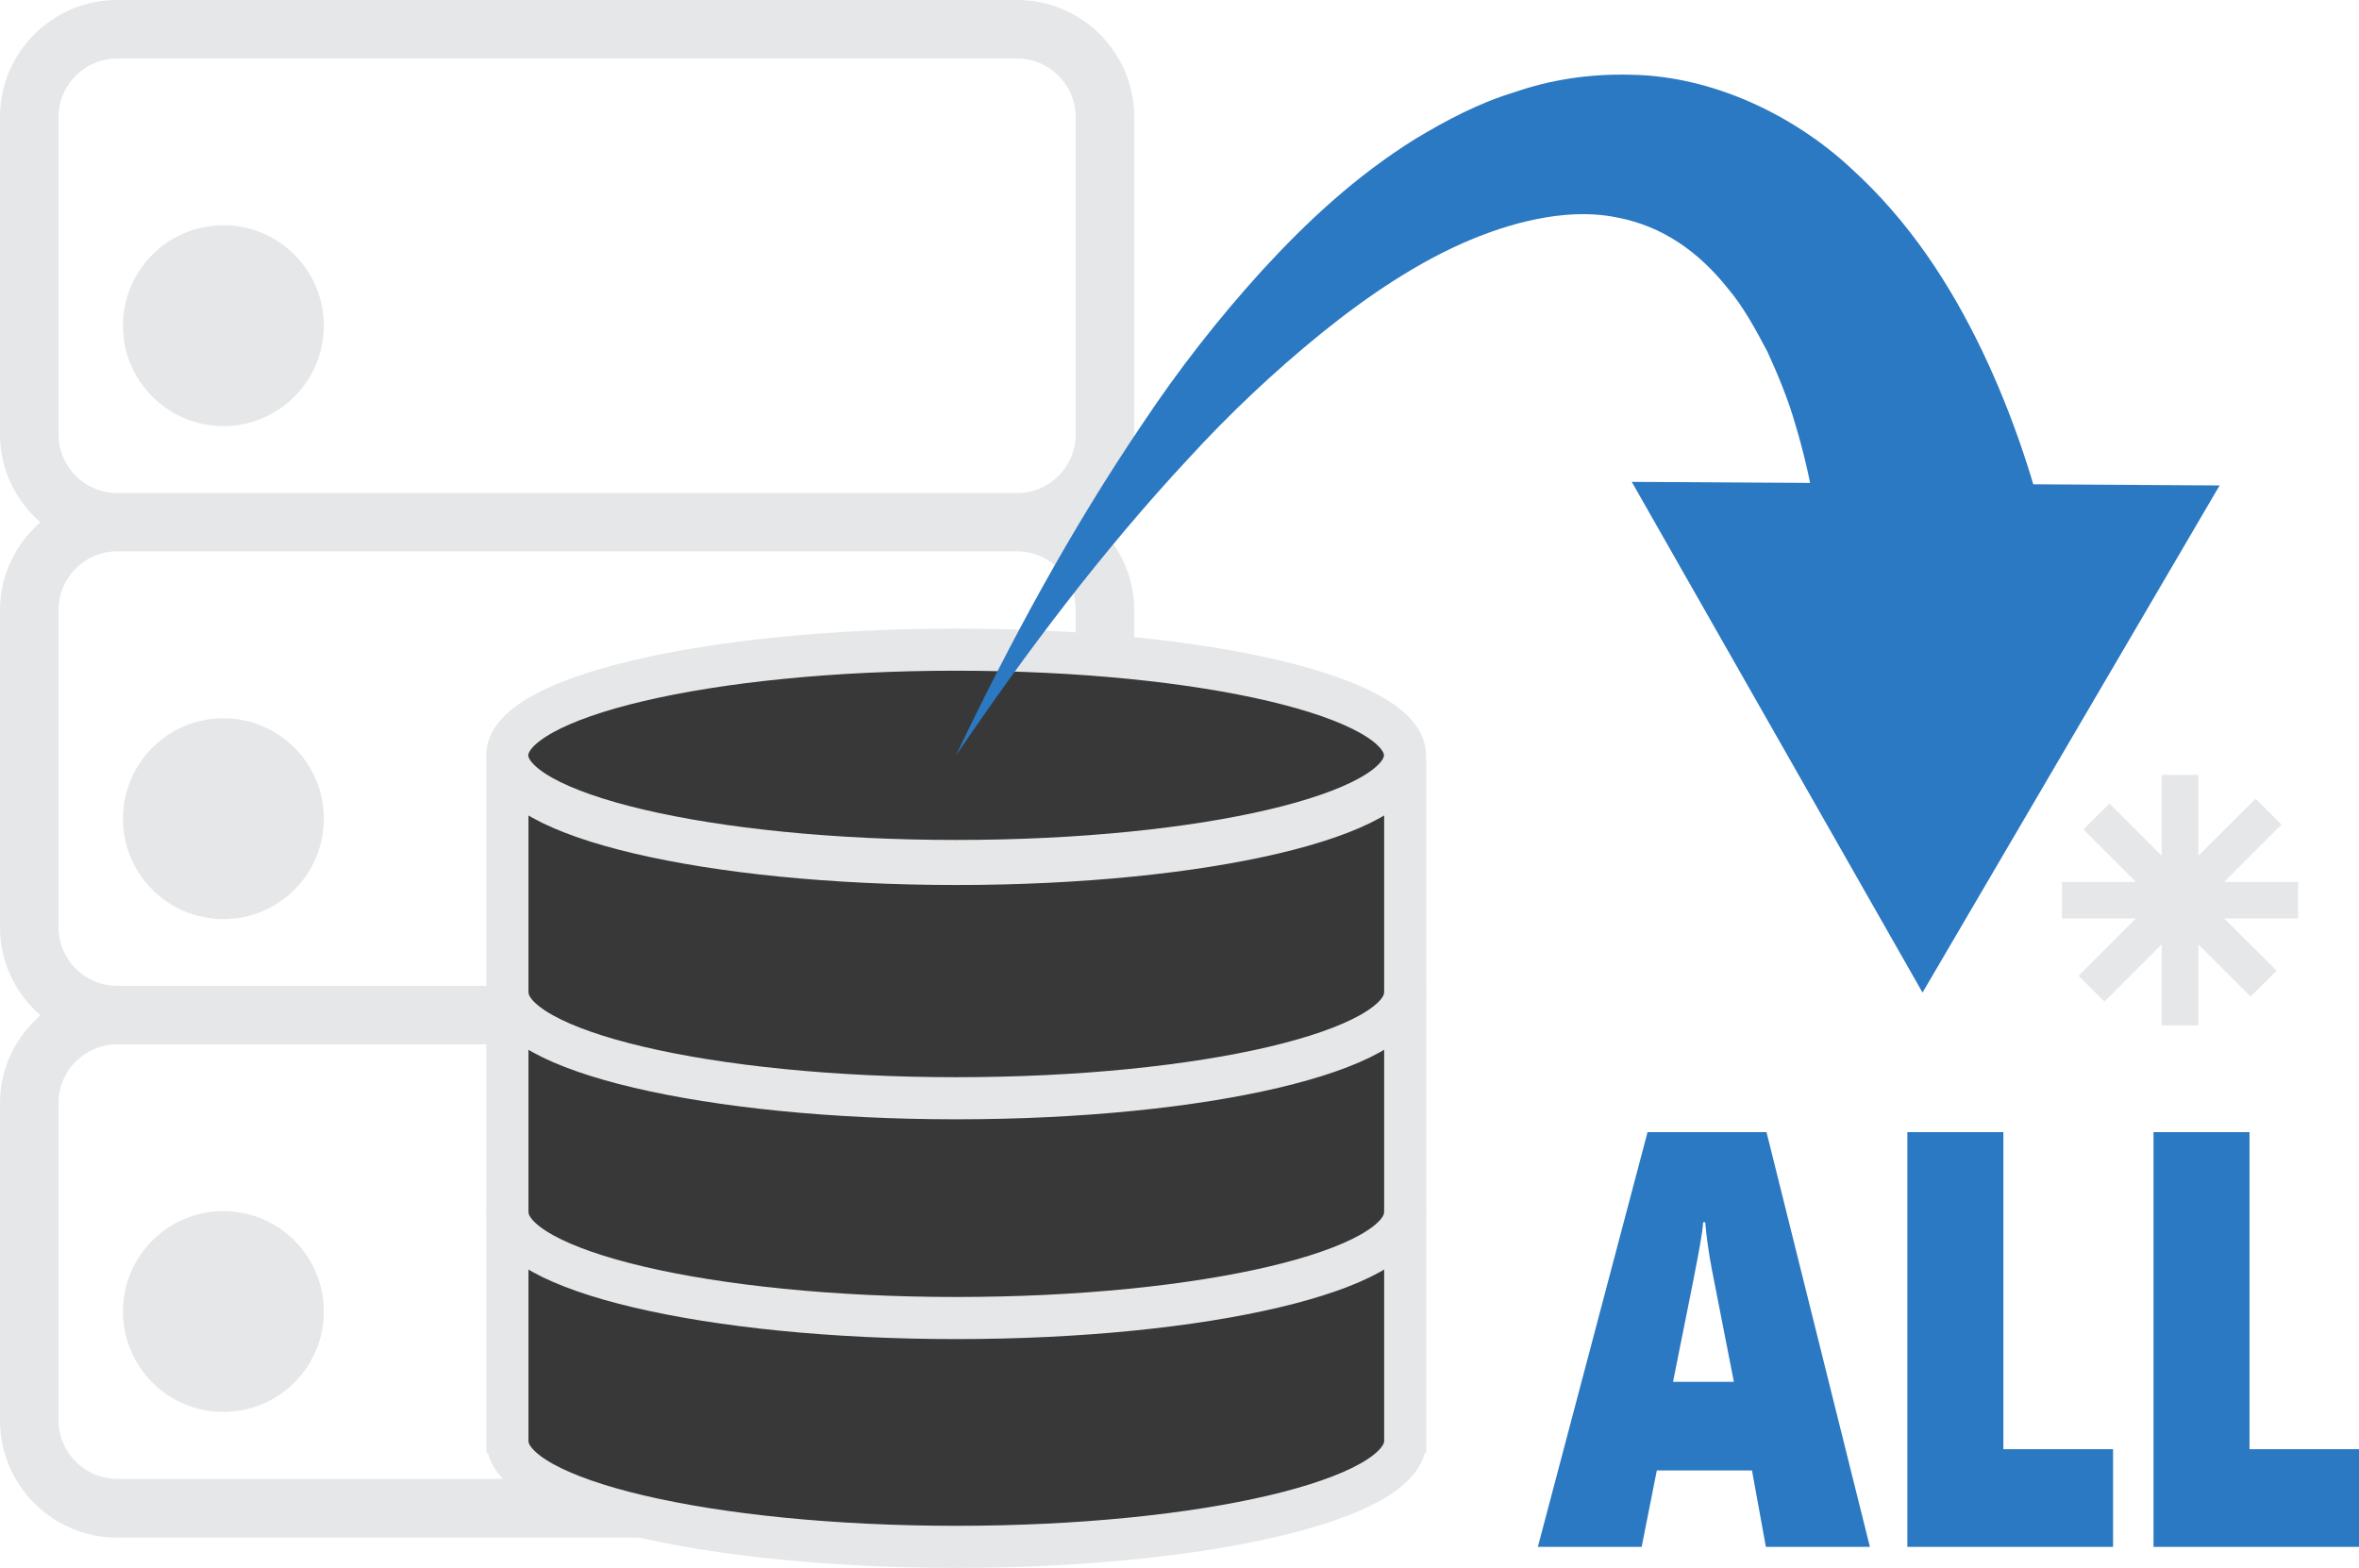
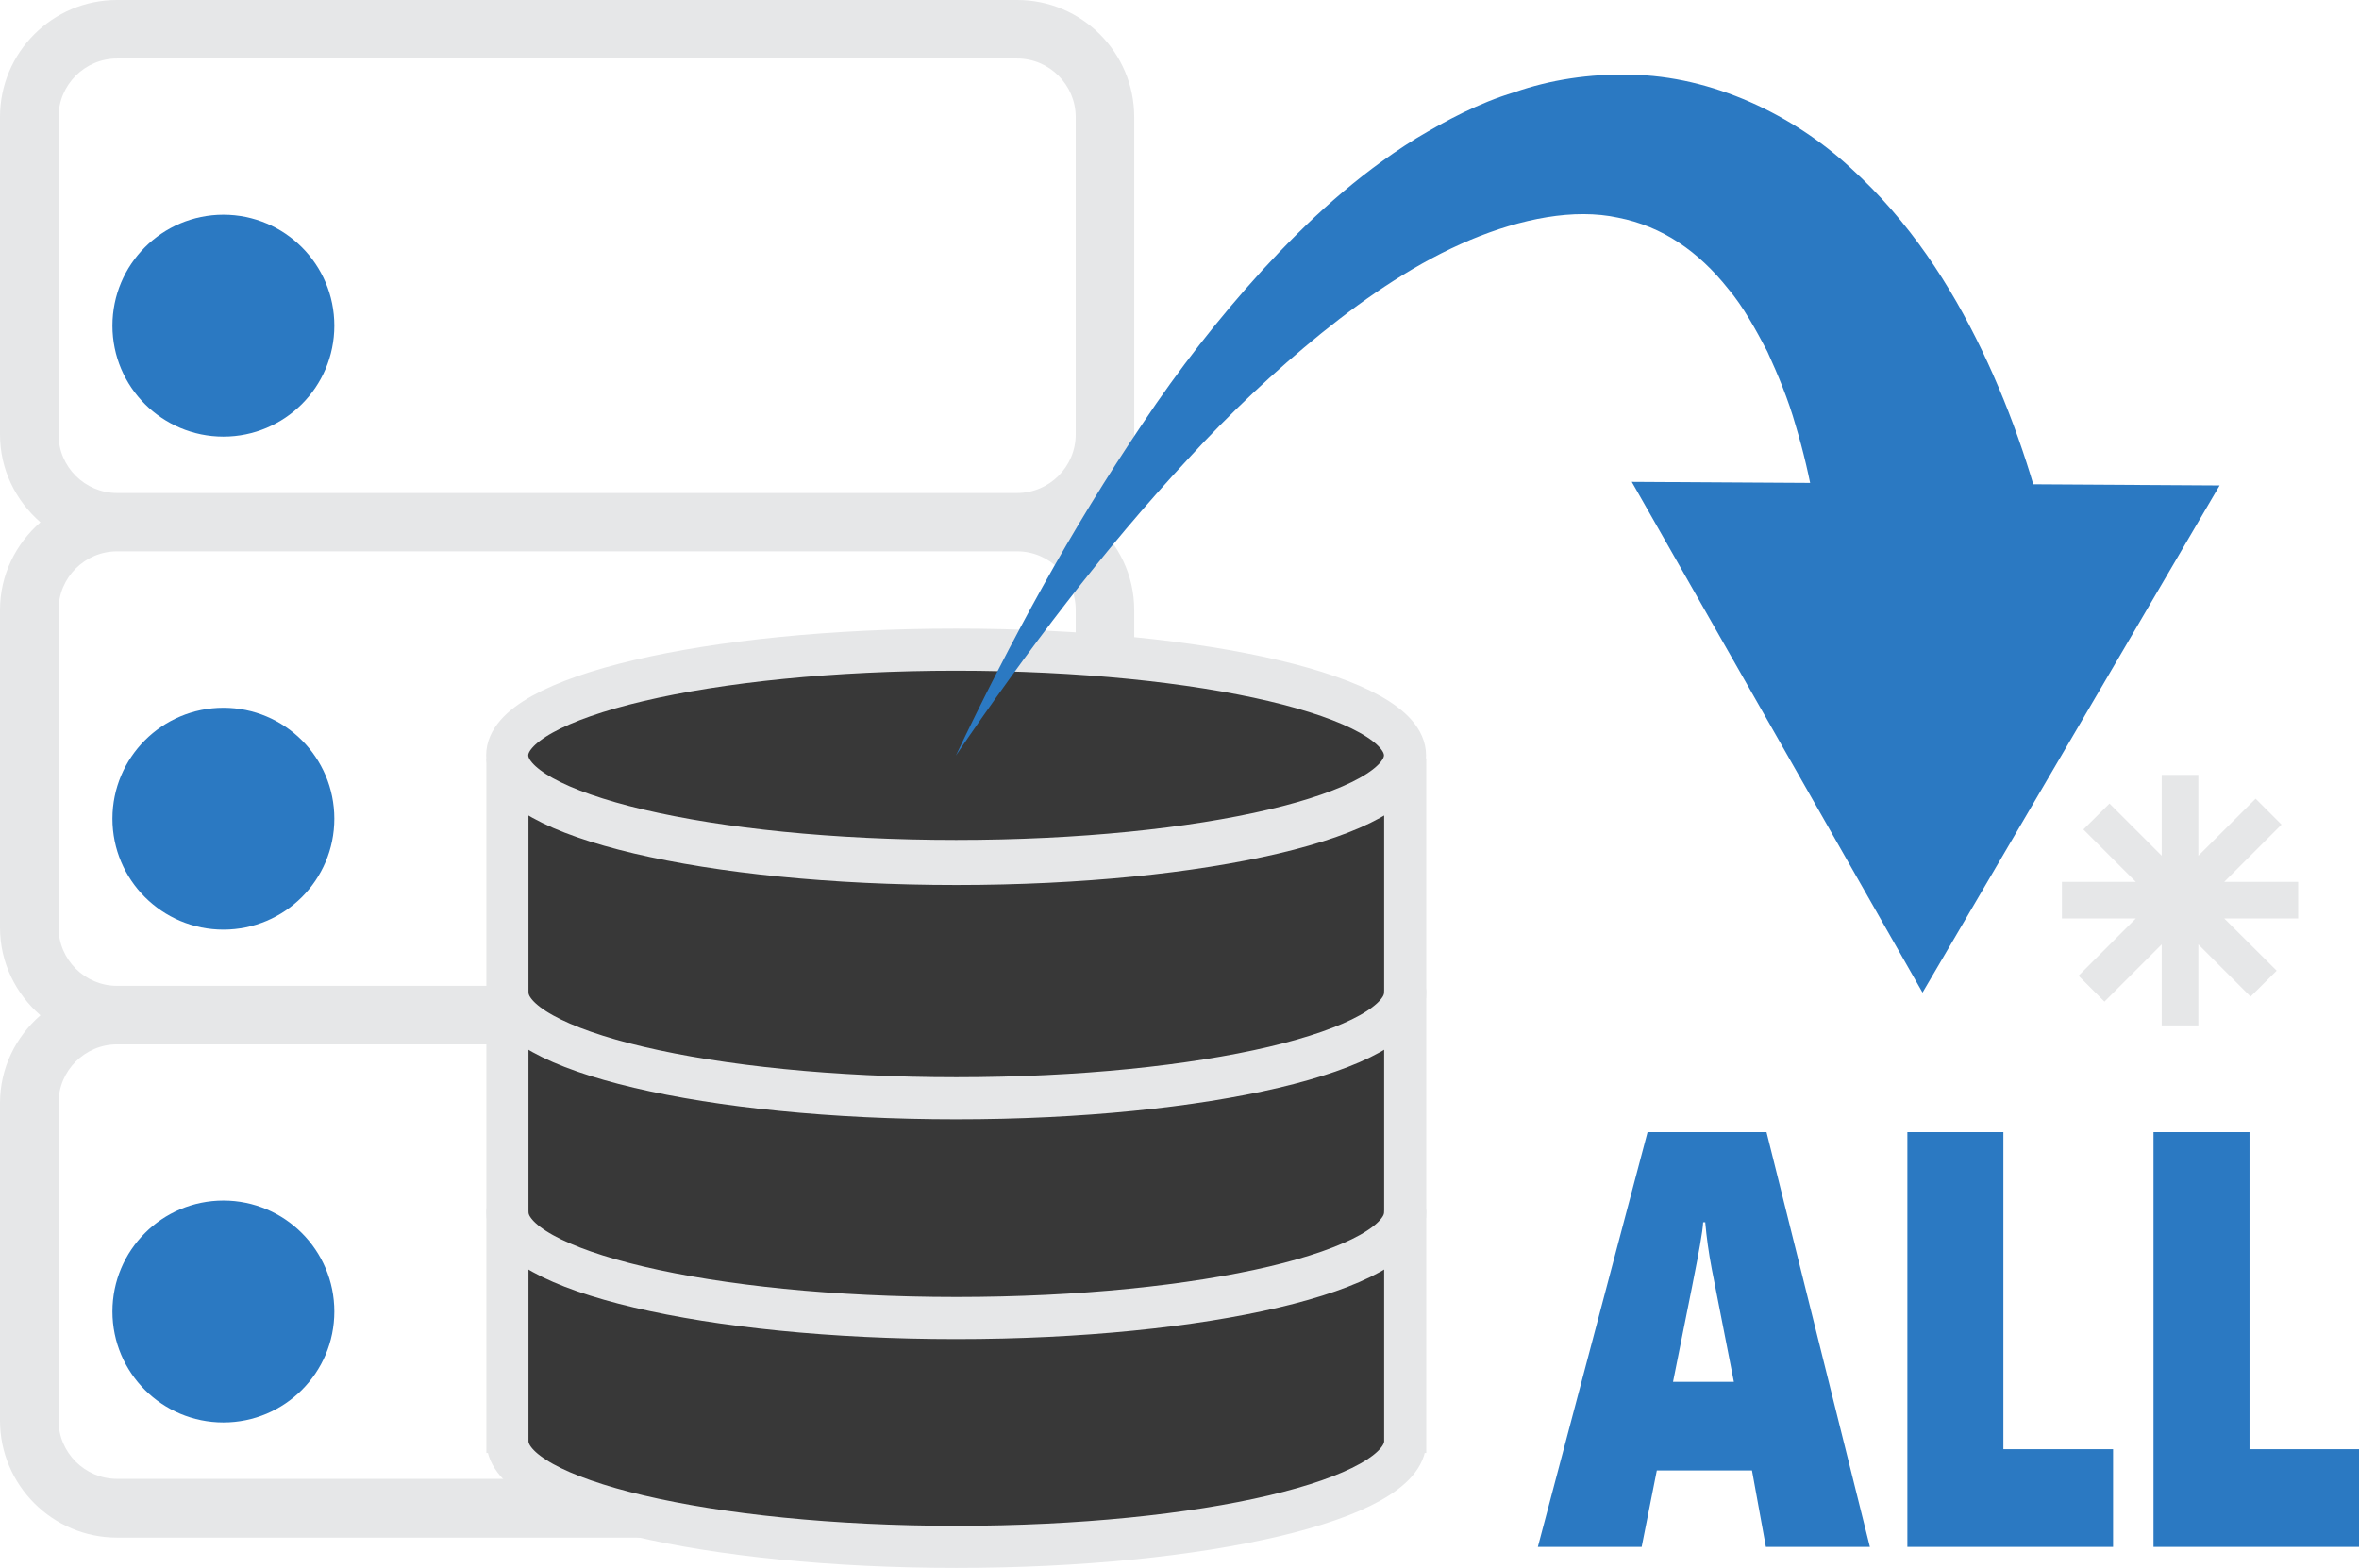
<svg xmlns="http://www.w3.org/2000/svg" id="Layer_2" data-name="Layer 2" viewBox="0 0 112.04 74.48">
  <defs>
    <style>
      .cls-1 {
        fill: #383838;
      }

      .cls-1, .cls-2 {
        stroke: #e6e7e8;
+         stroke-width: 2px;
+       }
+ 
+       .cls-1, .cls-2, .cls-3 {
        stroke-miterlimit: 10;
-         stroke-width: 2px;
      }

      .cls-2 {
        fill: none;
        stroke-linecap: round;
      }

-       .cls-3 {
+       .cls-4 {
        fill: #e6e7e8;
      }

-       .cls-4 {
+       .cls-5, .cls-3 {
        fill: #2b79c2;
+       }
+ 
+       .cls-3 {
+         stroke: #2b79c2;
      }
    </style>
  </defs>
  <g id="NEW_GREY">
    <g>
      <circle class="cls-3" cx="10.61" cy="15.47" r="4.77" />
      <circle class="cls-3" cx="10.61" cy="38.89" r="4.77" />
-       <path class="cls-3" d="m53.87,5.56c0-3.06-2.49-5.56-5.56-5.56H5.56C2.49,0,0,2.49,0,5.56v15.08c0,1.67.75,3.15,1.92,4.17-1.17,1.02-1.92,2.5-1.92,4.17v15.08c0,1.67.75,3.15,1.92,4.17-1.17,1.02-1.92,2.5-1.92,4.17v15.08c0,3.06,2.49,5.56,5.56,5.56h42.75c3.07,0,5.56-2.49,5.56-5.56v-15.08c0-1.67-.75-3.15-1.92-4.17,1.17-1.02,1.92-2.5,1.92-4.17v-15.08c0-1.67-.75-3.15-1.92-4.17,1.17-1.02,1.92-2.5,1.92-4.17V5.56ZM2.78,5.56c0-1.53,1.25-2.78,2.78-2.78h42.75c1.53,0,2.78,1.25,2.78,2.78v15.08c0,1.53-1.25,2.78-2.78,2.78H5.56c-1.53,0-2.78-1.25-2.78-2.78V5.56Zm48.31,46.83v15.08c0,1.53-1.25,2.78-2.78,2.78H5.56c-1.53,0-2.78-1.25-2.78-2.78v-15.08c0-1.53,1.25-2.78,2.78-2.78h42.75c1.53,0,2.78,1.25,2.78,2.78Zm-45.53-5.56c-1.53,0-2.78-1.25-2.78-2.78v-15.08c0-1.53,1.25-2.78,2.78-2.78h42.75c1.53,0,2.78,1.25,2.78,2.78v15.08c0,1.53-1.25,2.78-2.78,2.78H5.56Z" />
+       <path class="cls-4" d="m53.87,5.56c0-3.06-2.49-5.56-5.56-5.56H5.56C2.49,0,0,2.49,0,5.56v15.08c0,1.67.75,3.15,1.92,4.17-1.17,1.02-1.92,2.5-1.92,4.17v15.08c0,1.67.75,3.15,1.92,4.17-1.17,1.02-1.92,2.5-1.92,4.17v15.08c0,3.06,2.49,5.56,5.56,5.56h42.75c3.07,0,5.56-2.49,5.56-5.56v-15.08c0-1.67-.75-3.15-1.92-4.17,1.17-1.02,1.92-2.5,1.92-4.17v-15.08c0-1.67-.75-3.15-1.92-4.17,1.17-1.02,1.92-2.5,1.92-4.17V5.56ZM2.78,5.56c0-1.53,1.25-2.78,2.78-2.78h42.75c1.53,0,2.78,1.25,2.78,2.78v15.08c0,1.53-1.25,2.78-2.78,2.78H5.56c-1.53,0-2.78-1.25-2.78-2.78V5.56Zm48.31,46.83v15.08c0,1.53-1.25,2.78-2.78,2.78H5.56c-1.53,0-2.78-1.25-2.78-2.78v-15.08c0-1.53,1.25-2.78,2.78-2.78h42.75c1.53,0,2.78,1.25,2.78,2.78Zm-45.53-5.56c-1.53,0-2.78-1.25-2.78-2.78v-15.08c0-1.53,1.25-2.78,2.78-2.78h42.75c1.53,0,2.78,1.25,2.78,2.78v15.08c0,1.53-1.25,2.78-2.78,2.78H5.56Z" />
      <circle class="cls-3" cx="10.61" cy="62.3" r="4.77" />
      <g>
        <path class="cls-1" d="m24.1,36.02c0,2.77,9.54,5.02,21.32,5.02s21.32-2.25,21.32-5.02v33-.56c0,2.77-9.54,5.02-21.32,5.02s-21.32-2.25-21.32-5.02v.56-33Z" />
        <path class="cls-2" d="m24.1,57.59c0,2.77,9.54,5.02,21.32,5.02s21.32-2.25,21.32-5.02" />
        <ellipse class="cls-1" cx="45.41" cy="35.88" rx="21.32" ry="5.02" />
        <path class="cls-2" d="m24.1,47.15c0,2.77,9.54,5.02,21.32,5.02s21.32-2.25,21.32-5.02" />
      </g>
      <g>
-         <path class="cls-4" d="m86.64,27.9c-.18-2.64-.62-5.25-1.36-7.7-.35-1.24-.83-2.38-1.34-3.5-.56-1.06-1.14-2.13-1.86-2.98-1.41-1.78-3.13-2.97-5.23-3.38-2.09-.45-4.59.04-7.03,1.06-2.45,1.03-4.82,2.62-7.05,4.42-2.23,1.81-4.37,3.82-6.36,6-4.02,4.32-7.64,9.11-11.01,14.07,2.58-5.41,5.45-10.72,8.87-15.77,1.69-2.54,3.58-4.97,5.68-7.28,2.11-2.3,4.45-4.49,7.3-6.26,1.44-.86,2.96-1.68,4.68-2.2,1.69-.59,3.57-.88,5.5-.83,3.9.05,7.77,1.92,10.48,4.44,2.78,2.52,4.73,5.55,6.22,8.65,1.49,3.11,2.54,6.33,3.29,9.59l-10.79,1.68Z" />
-         <polygon class="cls-4" points="105.42 23.06 91.31 47.15 77.5 22.89 105.42 23.06" />
+         <path class="cls-5" d="m86.64,27.9c-.18-2.64-.62-5.25-1.36-7.7-.35-1.24-.83-2.38-1.34-3.5-.56-1.06-1.14-2.13-1.86-2.98-1.41-1.78-3.13-2.97-5.23-3.38-2.09-.45-4.59.04-7.03,1.06-2.45,1.03-4.82,2.62-7.05,4.42-2.23,1.81-4.37,3.82-6.36,6-4.02,4.32-7.64,9.11-11.01,14.07,2.58-5.41,5.45-10.72,8.87-15.77,1.69-2.54,3.58-4.97,5.68-7.28,2.11-2.3,4.45-4.49,7.3-6.26,1.44-.86,2.96-1.68,4.68-2.2,1.69-.59,3.57-.88,5.5-.83,3.9.05,7.77,1.92,10.48,4.44,2.78,2.52,4.73,5.55,6.22,8.65,1.49,3.11,2.54,6.33,3.29,9.59l-10.79,1.68Z" />
+         <polygon class="cls-5" points="105.42 23.06 91.31 47.15 77.5 22.89 105.42 23.06" />
      </g>
-       <path class="cls-4" d="m83.87,73.48l-.66-3.63h-4.52l-.72,3.63h-4.93l5.21-19.7h5.65l4.91,19.7h-4.95Zm-2.87-15.42h-.11c-.01.22-.06.58-.15,1.09-.08.5-.51,2.67-1.28,6.49h2.89l-1.05-5.36c-.15-.79-.25-1.52-.31-2.21Zm9.59,15.42v-19.7h4.56v15.06h5.21v4.64h-9.77Zm11.69,0v-19.7h4.56v15.06h5.21v4.64h-9.77Z" />
-       <polygon class="cls-3" points="109.15 41.89 105.64 41.89 108.36 39.17 107.13 37.94 104.41 40.65 104.41 36.81 102.67 36.81 102.67 40.65 100.19 38.17 98.95 39.4 101.44 41.89 97.93 41.89 97.93 43.63 101.44 43.63 98.72 46.35 99.95 47.58 102.67 44.86 102.67 48.71 104.41 48.71 104.41 44.86 106.89 47.34 108.13 46.11 105.64 43.63 109.15 43.63 109.15 41.89" />
+       <path class="cls-5" d="m83.87,73.48l-.66-3.63h-4.52l-.72,3.63h-4.93l5.21-19.7h5.65l4.91,19.7h-4.95Zm-2.87-15.42h-.11c-.01.22-.06.58-.15,1.09-.08.5-.51,2.67-1.28,6.49h2.89l-1.05-5.36c-.15-.79-.25-1.52-.31-2.21Zm9.59,15.42v-19.7h4.56v15.06h5.21v4.64h-9.77Zm11.69,0v-19.7h4.56v15.06h5.21v4.64h-9.77Z" />
+       <polygon class="cls-4" points="109.15 41.89 105.64 41.89 108.36 39.17 107.13 37.94 104.41 40.65 104.41 36.81 102.67 36.81 102.67 40.65 100.19 38.17 98.95 39.4 101.44 41.89 97.93 41.89 97.93 43.63 101.44 43.63 98.72 46.35 99.95 47.58 102.67 44.86 102.67 48.71 104.41 48.71 104.41 44.86 106.89 47.34 108.13 46.11 105.64 43.63 109.15 43.63 109.15 41.89" />
    </g>
  </g>
</svg>
